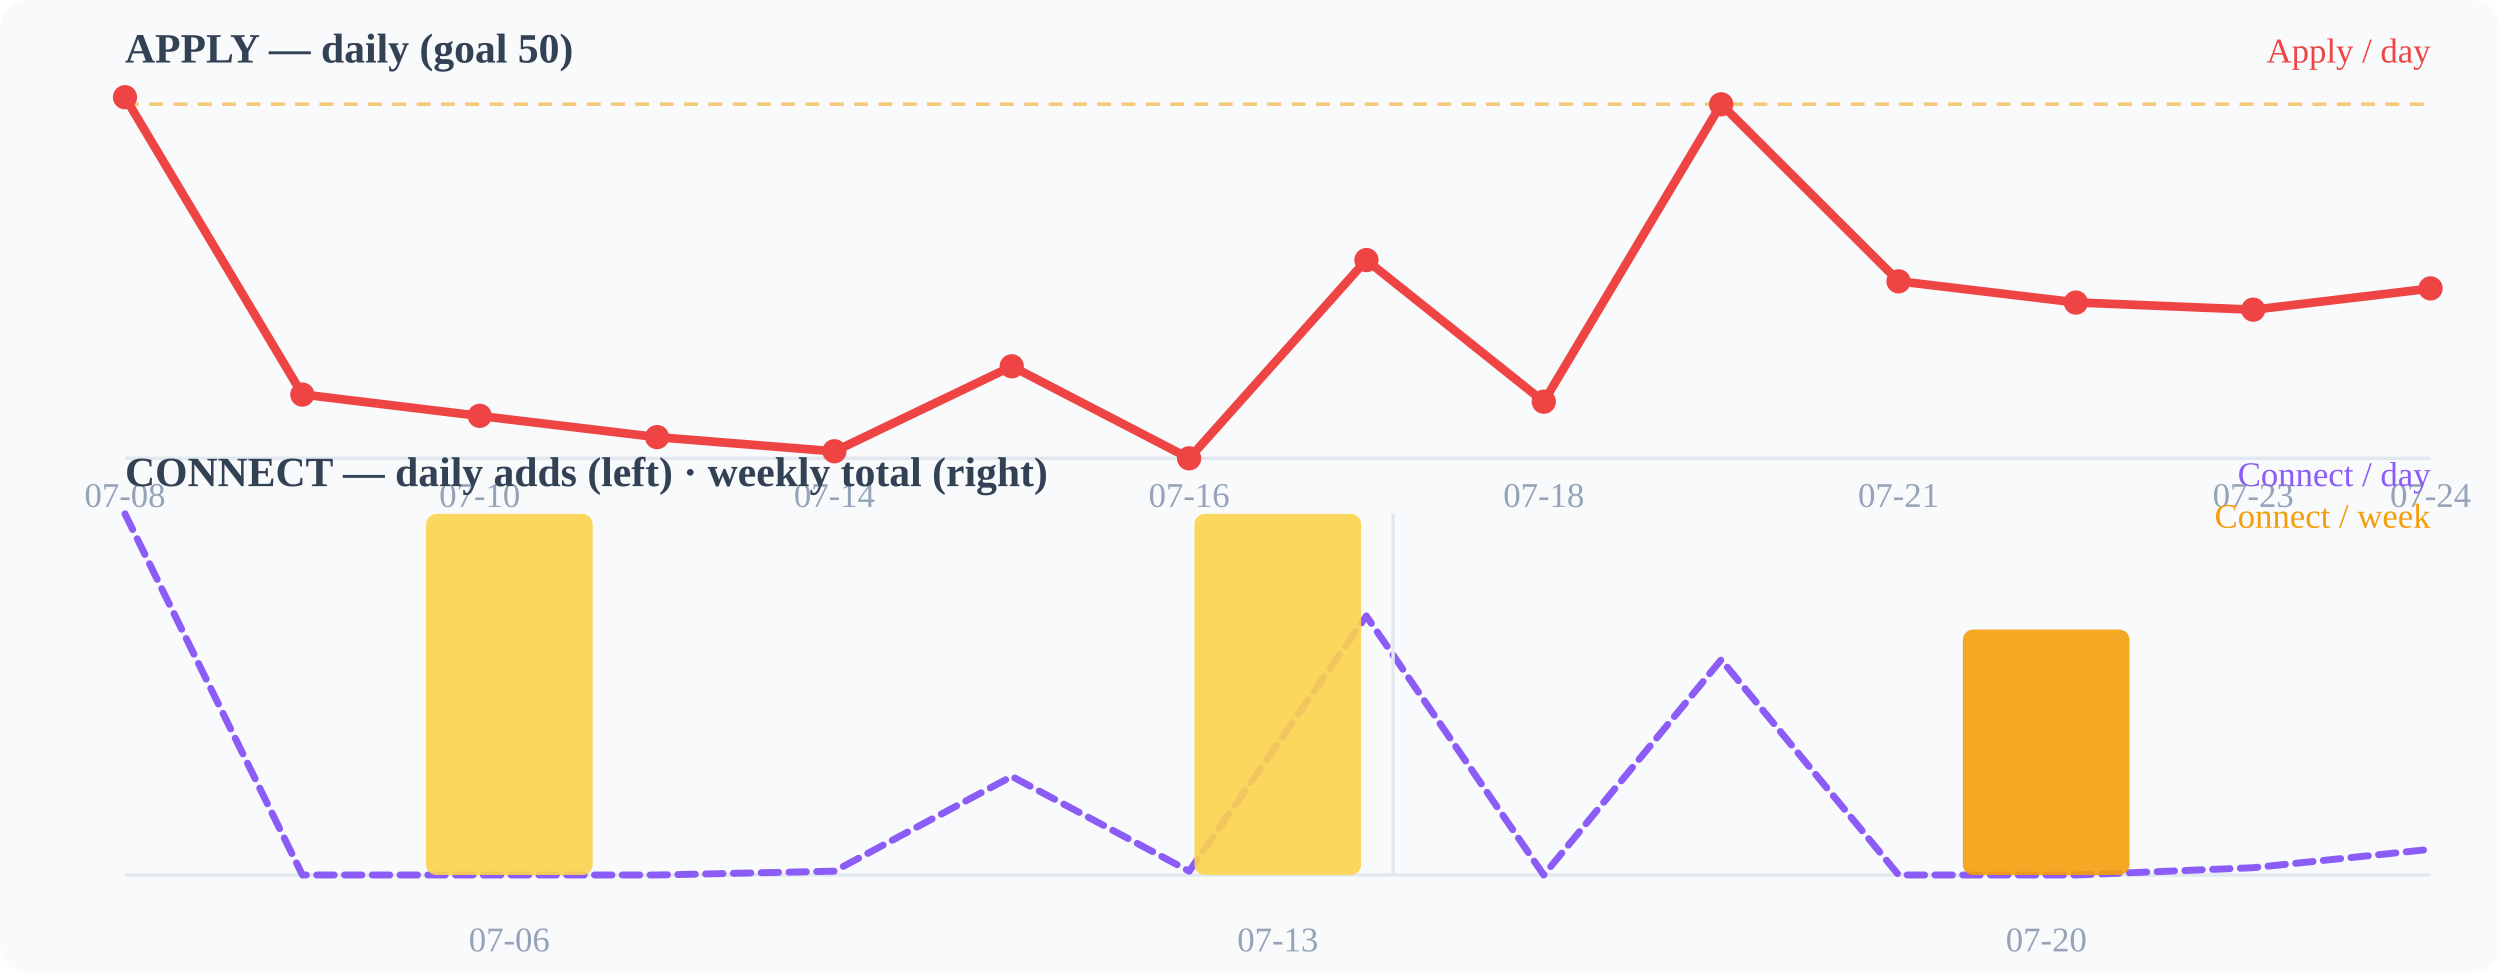
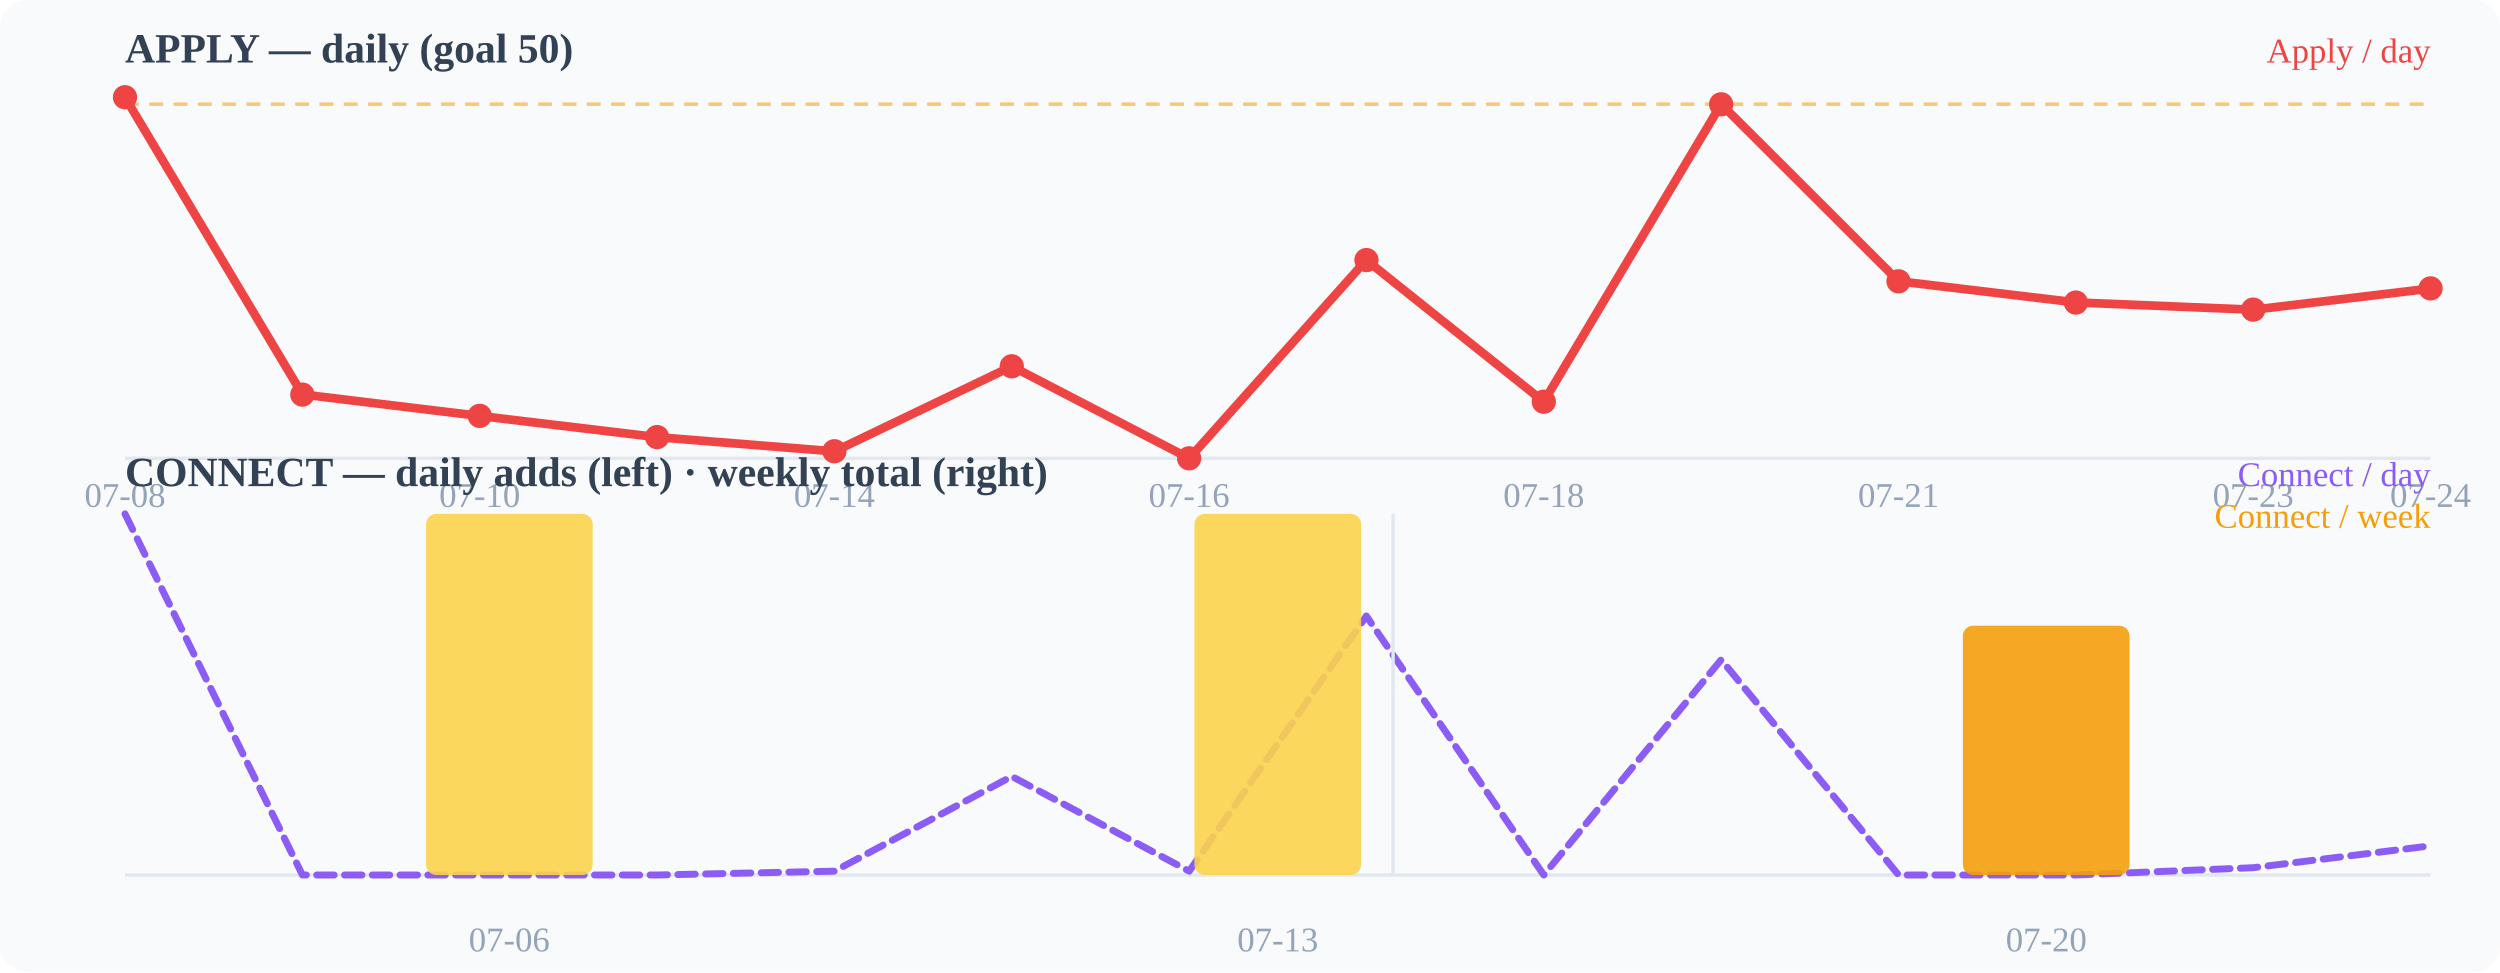
<svg xmlns="http://www.w3.org/2000/svg" width="720" height="280" viewBox="0 0 720 280">
  <rect width="720" height="280" fill="#f8fafc" rx="8" />
  <text x="36" y="18" font-size="12" font-weight="600" fill="#334155">APPLY — daily (goal 50)</text>
  <line x1="36" y1="132" x2="700" y2="132" stroke="#e2e8f0" stroke-width="1" />
  <line x1="36" y1="30.0" x2="700" y2="30.0" stroke="#f59e0b" stroke-width="1" stroke-dasharray="4 3" opacity="0.55" />
  <polyline points="36.0,28.0 87.1,113.6 138.2,119.8 189.2,125.9 240.3,130.0 291.4,105.5 342.5,132.0 393.5,74.9 444.6,115.7 495.7,30.0 546.8,81.0 597.8,87.1 648.9,89.2 700.0,83.1" fill="none" stroke="#ef4444" stroke-width="2.5" stroke-linecap="round" stroke-linejoin="round" />
  <circle cx="36" cy="28" r="3.5" fill="#ef4444" />
  <circle cx="87.077" cy="113.647" r="3.5" fill="#ef4444" />
  <circle cx="138.154" cy="119.765" r="3.5" fill="#ef4444" />
  <circle cx="189.231" cy="125.882" r="3.5" fill="#ef4444" />
  <circle cx="240.308" cy="129.961" r="3.5" fill="#ef4444" />
  <circle cx="291.385" cy="105.49" r="3.5" fill="#ef4444" />
  <circle cx="342.462" cy="132" r="3.5" fill="#ef4444" />
  <circle cx="393.538" cy="74.902" r="3.5" fill="#ef4444" />
  <circle cx="444.615" cy="115.686" r="3.5" fill="#ef4444" />
  <circle cx="495.692" cy="30.039" r="3.5" fill="#ef4444" />
  <circle cx="546.769" cy="81.02" r="3.5" fill="#ef4444" />
  <circle cx="597.846" cy="87.137" r="3.5" fill="#ef4444" />
  <circle cx="648.923" cy="89.176" r="3.5" fill="#ef4444" />
  <circle cx="700" cy="83.059" r="3.5" fill="#ef4444" />
  <text x="36" y="146" font-size="10" fill="#94a3b8" text-anchor="middle">07-08</text>
  <text x="138.154" y="146" font-size="10" fill="#94a3b8" text-anchor="middle">07-10</text>
  <text x="240.308" y="146" font-size="10" fill="#94a3b8" text-anchor="middle">07-14</text>
  <text x="342.462" y="146" font-size="10" fill="#94a3b8" text-anchor="middle">07-16</text>
  <text x="444.615" y="146" font-size="10" fill="#94a3b8" text-anchor="middle">07-18</text>
  <text x="546.769" y="146" font-size="10" fill="#94a3b8" text-anchor="middle">07-21</text>
  <text x="648.923" y="146" font-size="10" fill="#94a3b8" text-anchor="middle">07-23</text>
  <text x="700" y="146" font-size="10" fill="#94a3b8" text-anchor="middle">07-24</text>
  <text x="36" y="140" font-size="12" font-weight="600" fill="#334155">CONNECT — daily adds (left) · weekly total (right)</text>
  <line x1="36" y1="252" x2="700" y2="252" stroke="#e2e8f0" stroke-width="1" />
-   <polyline points="36.0,148.0 87.1,252.0 138.2,252.0 189.2,252.0 240.3,250.9 291.4,223.6 342.5,250.9 393.5,177.4 444.6,252.0 495.7,190.0 546.8,252.0 597.8,252.0 648.9,249.9 700.0,244.6" fill="none" stroke="#8b5cf6" stroke-width="2" stroke-linecap="round" stroke-linejoin="round" stroke-dasharray="5 3" />
+   <polyline points="36.0,148.0 87.1,252.0 138.2,252.0 189.2,252.0 240.3,250.9 291.4,223.6 342.5,250.9 393.5,177.4 444.6,252.0 495.7,190.0 546.8,252.0 597.8,252.0 648.9,249.9 700.0,243.6" fill="none" stroke="#8b5cf6" stroke-width="2" stroke-linecap="round" stroke-linejoin="round" stroke-dasharray="5 3" />
  <rect x="122.7" y="148.0" width="48" height="104.0" rx="3" fill="#fcd34d" opacity="0.9" />
  <rect x="344.0" y="148.0" width="48" height="104.0" rx="3" fill="#fcd34d" opacity="0.9" />
-   <rect x="565.3" y="181.3" width="48" height="70.7" rx="3" fill="#f59e0b" opacity="0.9" />
+   <rect x="565.3" y="180.2" width="48" height="71.8" rx="3" fill="#f59e0b" opacity="0.9" />
  <line x1="401.2" y1="148" x2="401.2" y2="252" stroke="#e2e8f0" stroke-width="1" />
  <text x="146.667" y="274" font-size="10" fill="#94a3b8" text-anchor="middle">07-06</text>
  <text x="368" y="274" font-size="10" fill="#94a3b8" text-anchor="middle">07-13</text>
  <text x="589.333" y="274" font-size="10" fill="#94a3b8" text-anchor="middle">07-20</text>
  <text x="700" y="18" font-size="10" fill="#ef4444" text-anchor="end">Apply / day</text>
  <text x="700" y="140" font-size="10" fill="#8b5cf6" text-anchor="end">Connect / day</text>
  <text x="700" y="152" font-size="10" fill="#f59e0b" text-anchor="end">Connect / week</text>
</svg>
